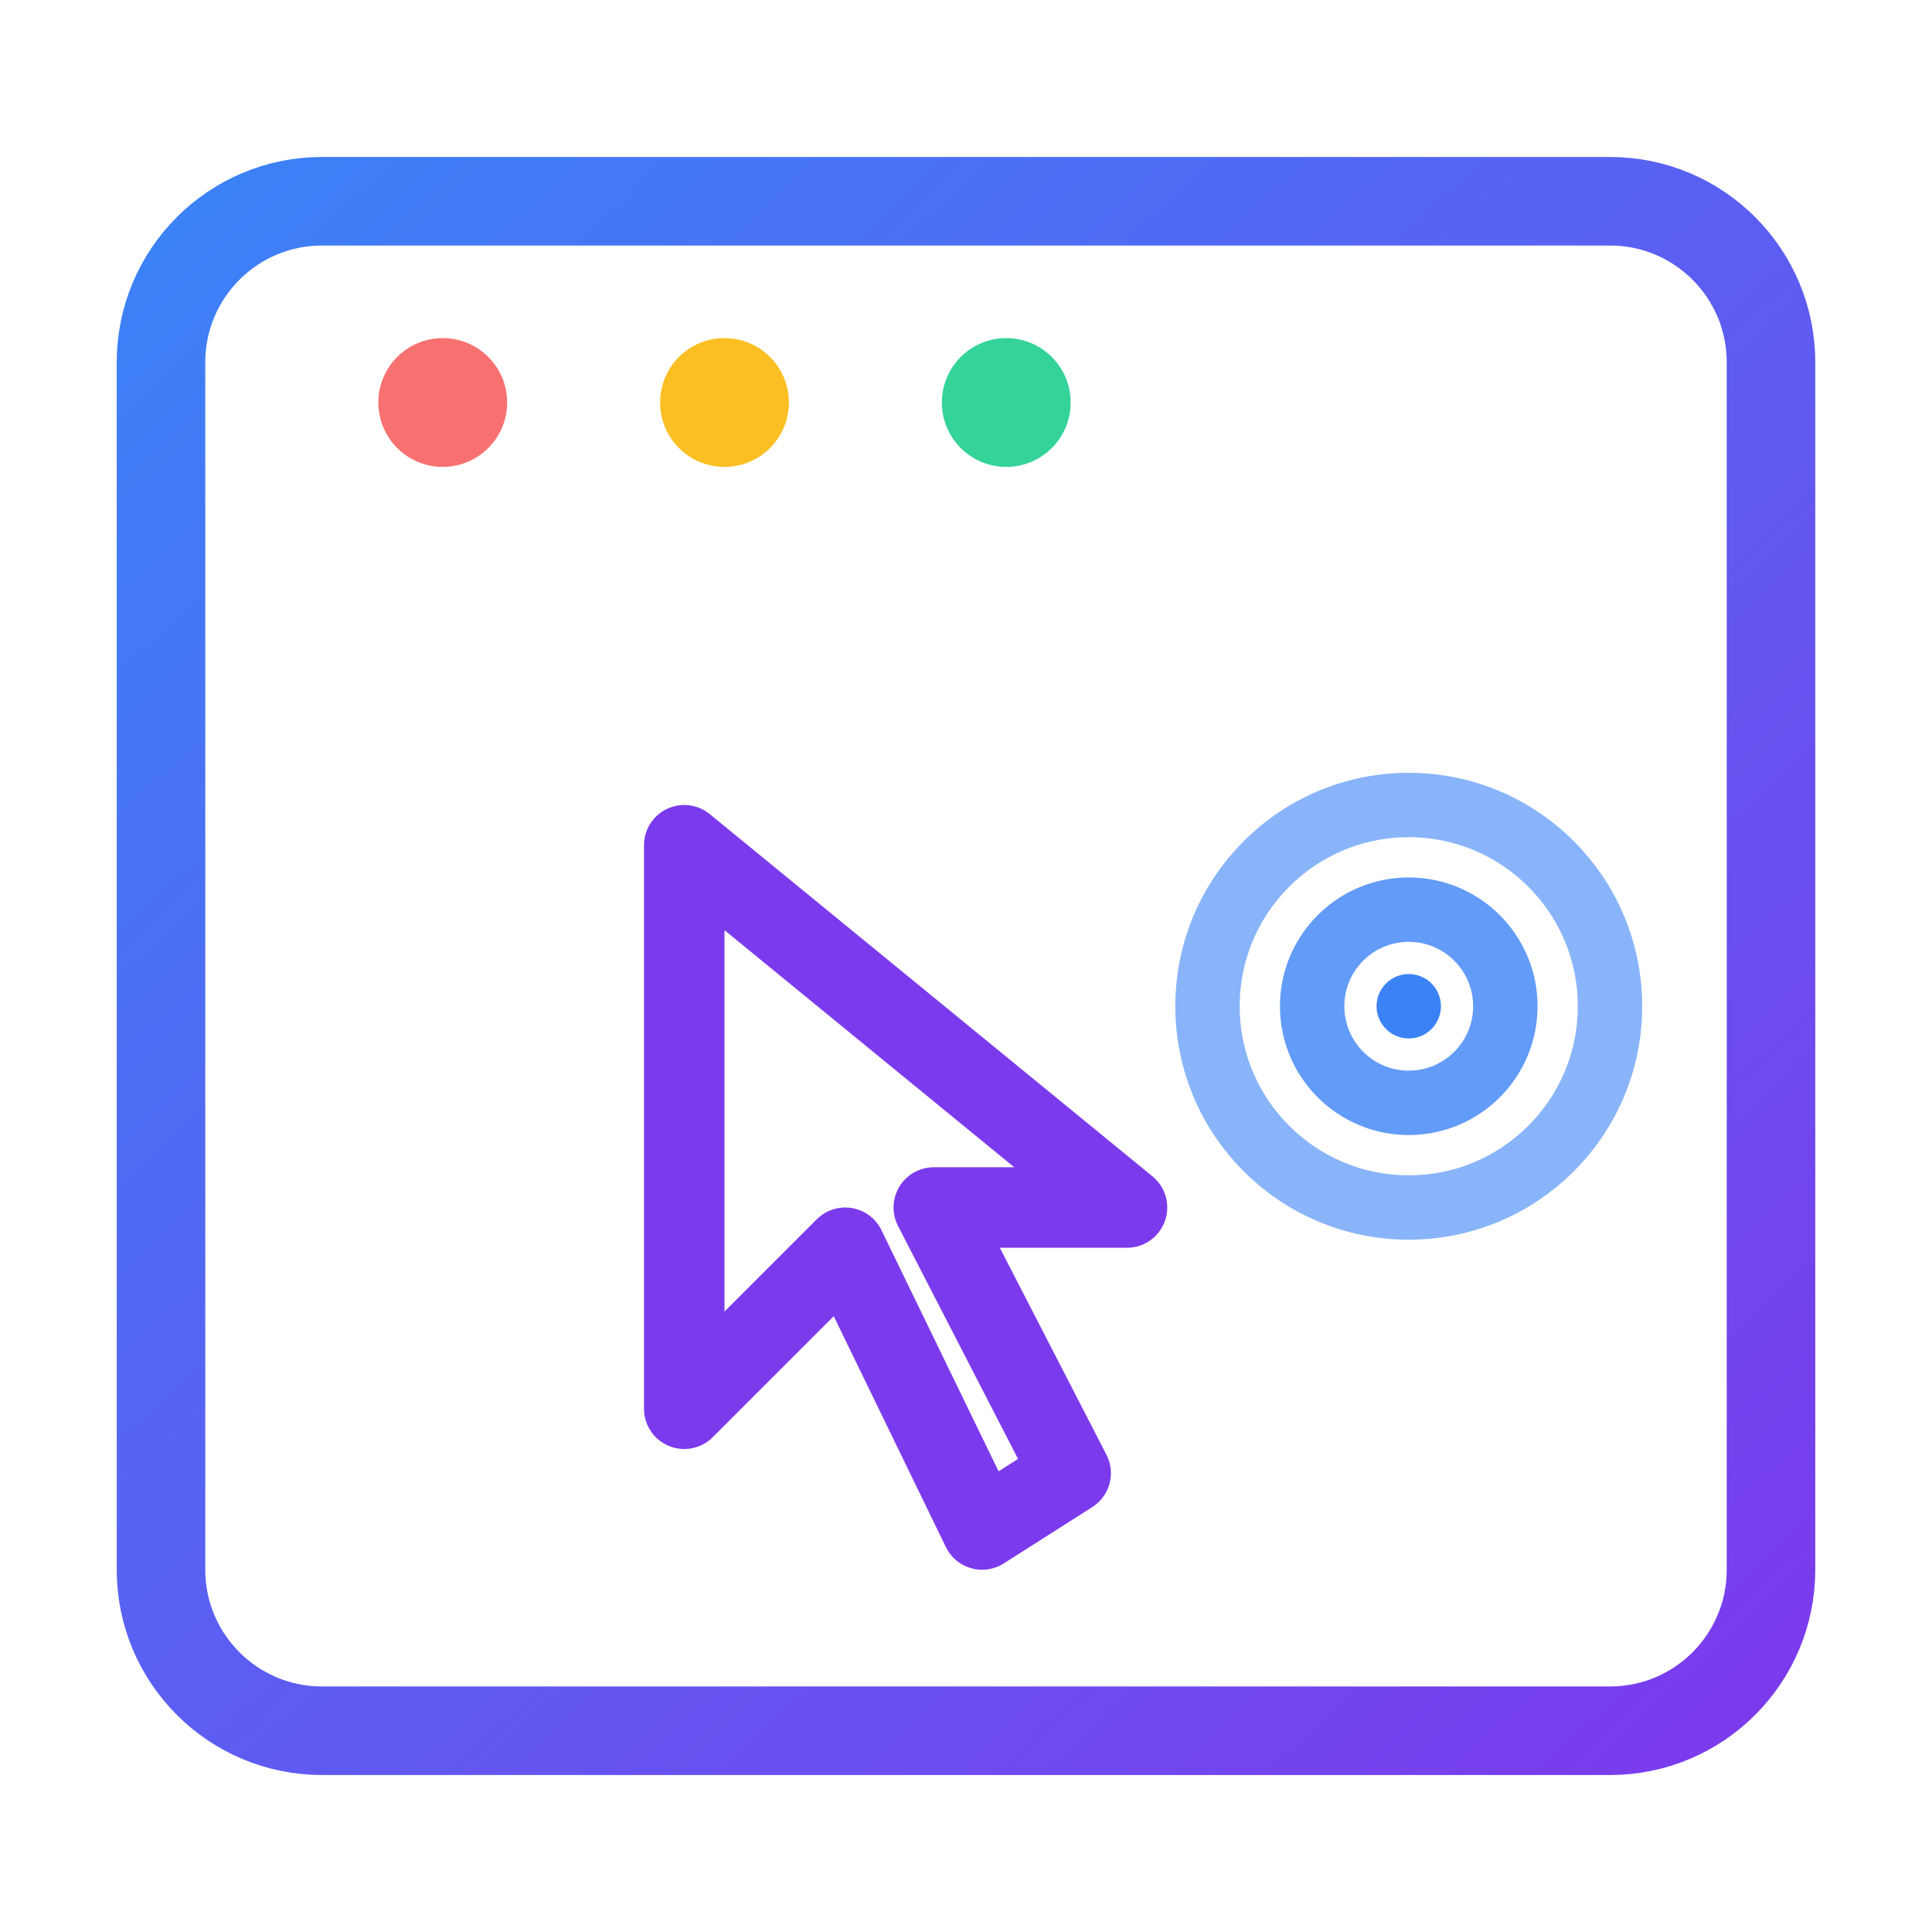
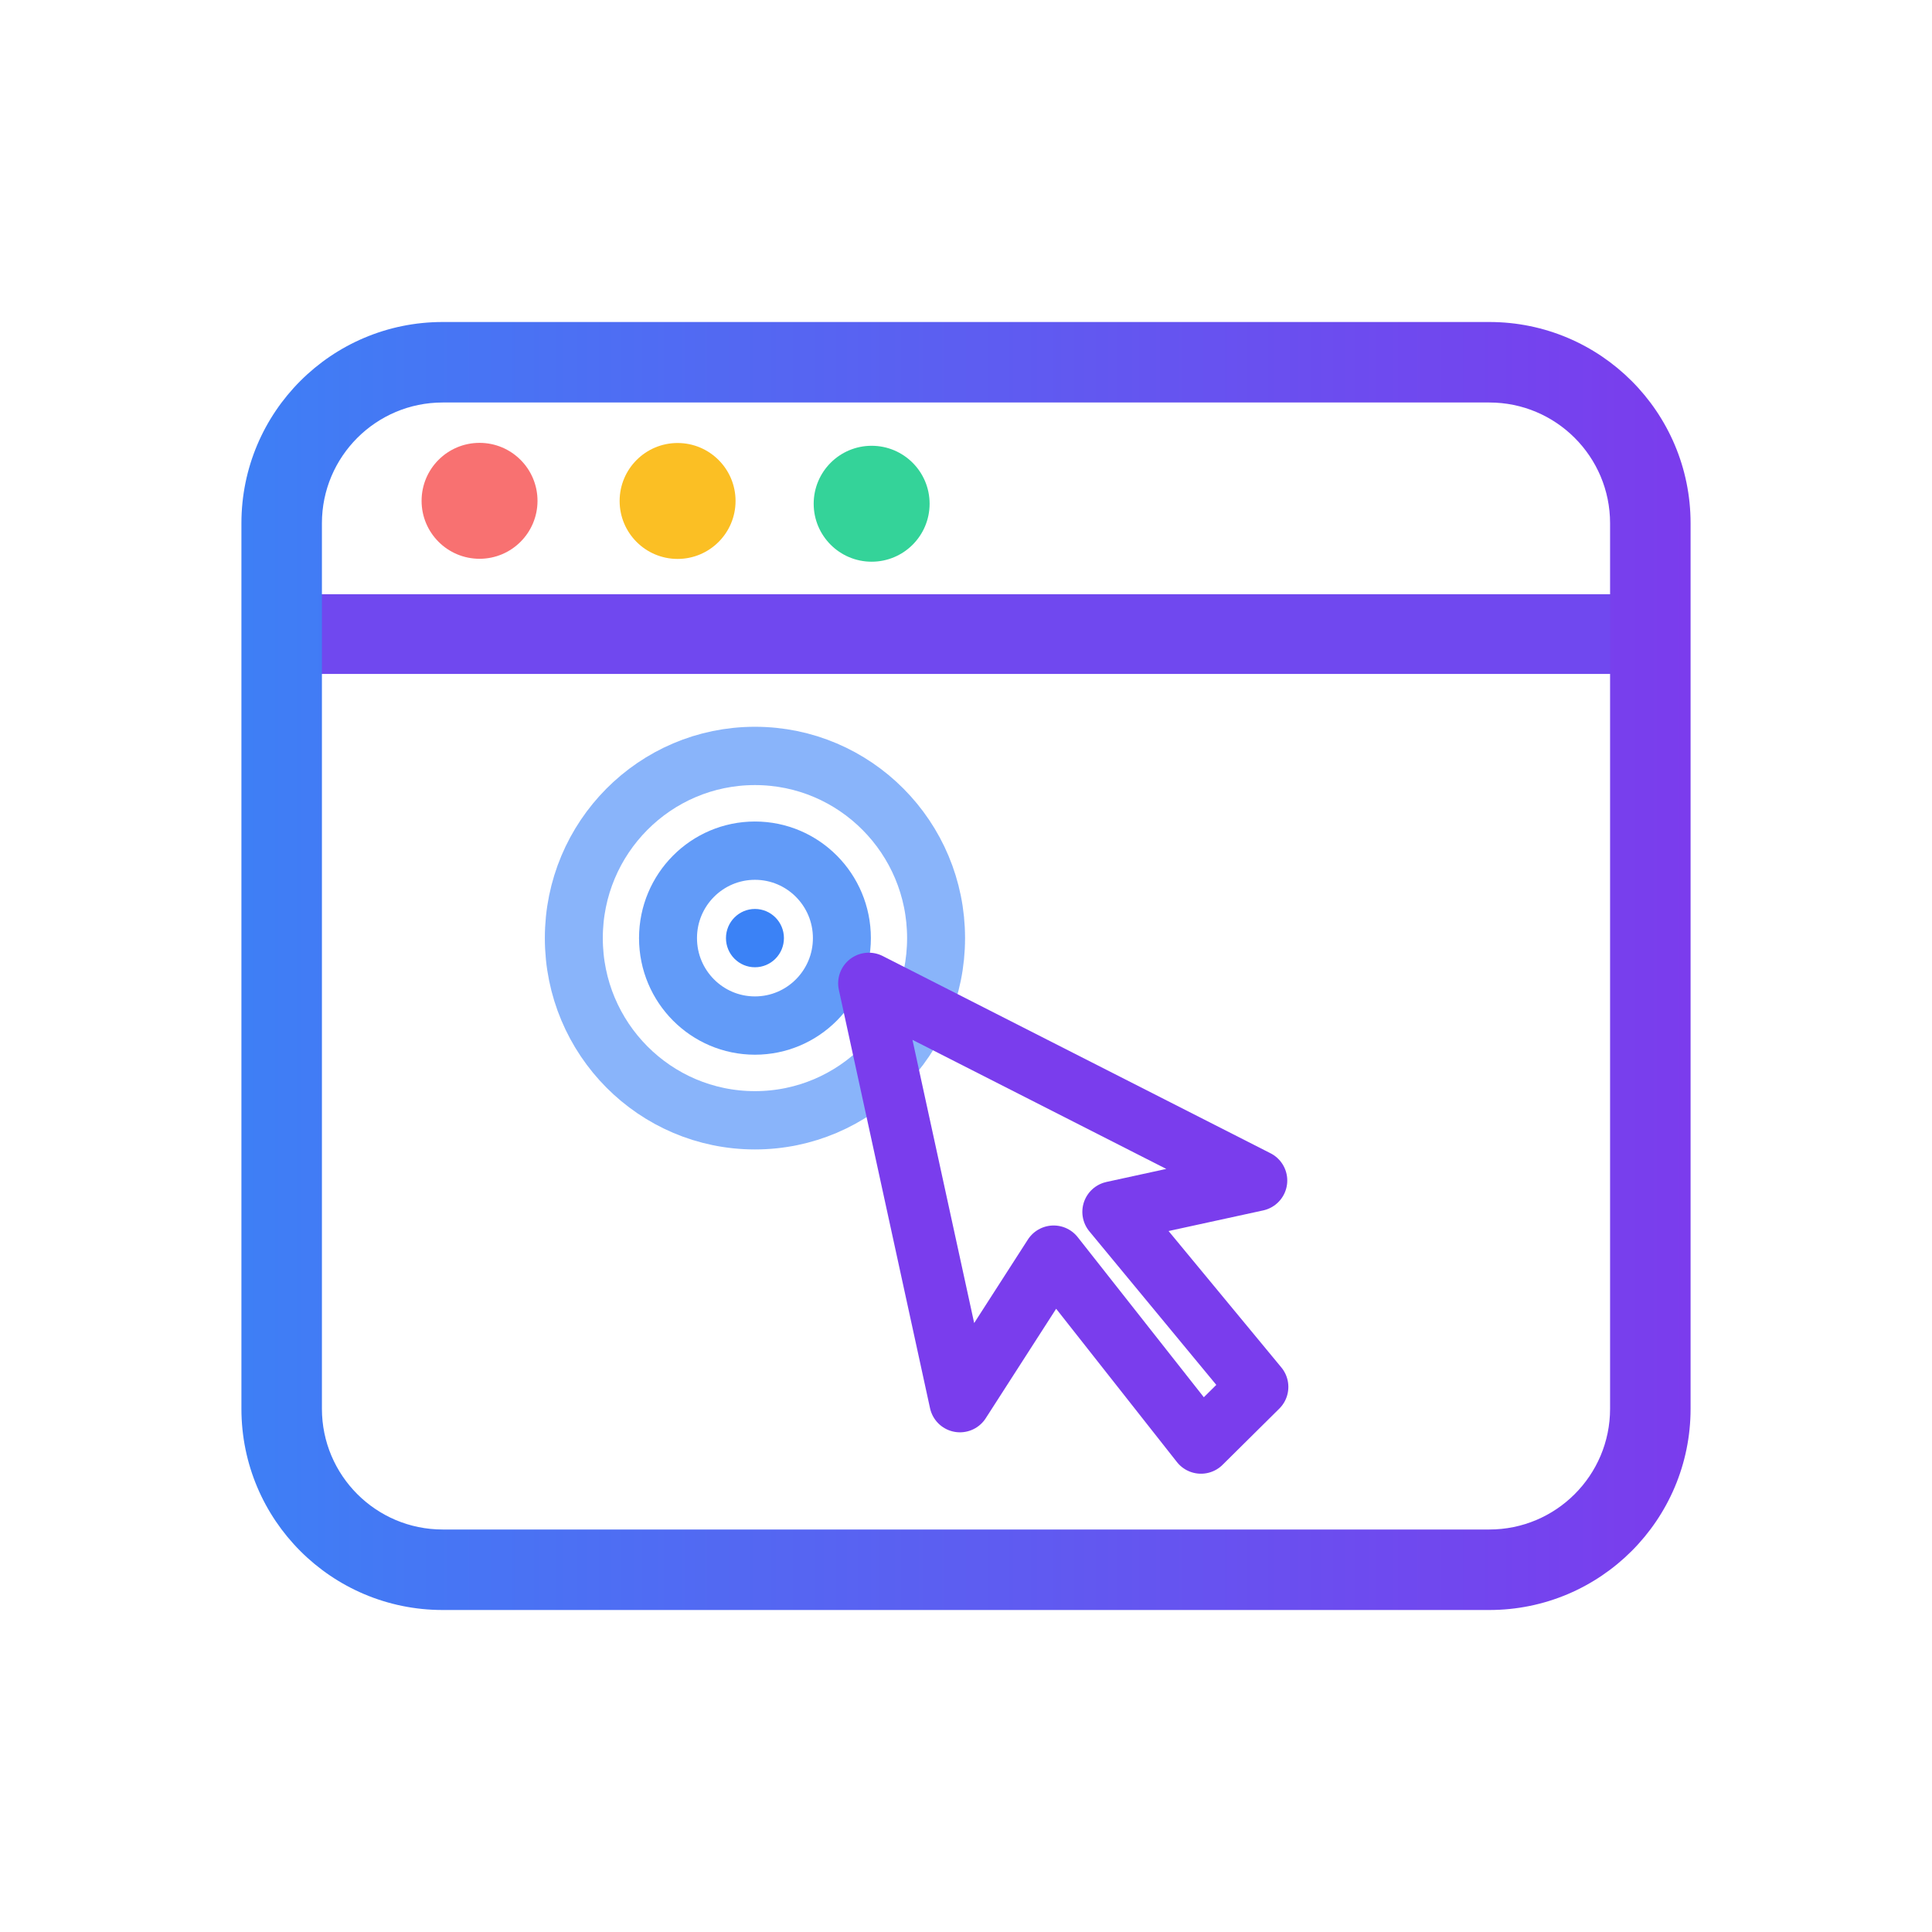
- <svg xmlns="http://www.w3.org/2000/svg" viewBox="0 0 24 24" width="100%" height="100%">
+ <svg xmlns="http://www.w3.org/2000/svg" width="100%" height="100%" viewBox="0 0 24 24" version="1.1" xml:space="preserve" style="fill-rule:evenodd;clip-rule:evenodd;">
+   <g transform="matrix(1,0,0,1,-74,0)">
+     <g id="Mesa-de-trabajo1" transform="matrix(1,0,0,1,74,0)">
+       <rect x="0" y="0" width="24" height="24" style="fill:none;" />
+       <g transform="matrix(0.85,0,0,0.9,1.358127,1.126892)">
+         <path d="M2,7.5L22,7.5" style="fill:none;fill-rule:nonzero;stroke:url(#_Linear1);stroke-width:1.1px;" />
+       </g>
+       <path d="M5.499,4C4.118,4 2.999,5.119 2.999,6.5L2.999,17.5C2.999,18.881 4.118,20 5.499,20L18.501,20C19.881,20 21.001,18.881 21.001,17.5L21.001,6.5C21.001,5.119 19.881,4 18.501,4L5.499,4ZM3.999,6.5C3.999,5.672 4.671,5 5.499,5L18.501,5C19.329,5 20.001,5.672 20.001,6.5L20.001,17.5C20.001,18.328 19.329,19 18.501,19L5.499,19C4.671,19 3.999,18.328 3.999,17.5L3.999,6.5Z" style="fill:url(#_Linear2);" />
+       <g transform="matrix(0.9,0,0,0.9,1.007105,1.721395)">
+         <circle cx="5.5" cy="5" r="0.8" style="fill:rgb(248,113,113);" />
+       </g>
+       <g transform="matrix(0.9,0,0,0.9,3.467288,1.723182)">
+         <circle cx="5.5" cy="5" r="0.8" style="fill:rgb(251,191,36);" />
+       </g>
+       <g transform="matrix(0.9,0,0,0.9,5.877893,1.757716)">
+         <circle cx="5.5" cy="5" r="0.8" style="fill:rgb(52,211,153);" />
+       </g>
+       <g transform="matrix(0.9,0,0,0.905263,-6.371743,0.337729)">
+         <circle cx="17.5" cy="12.5" r="2.5" style="fill:none;stroke:rgb(59,130,246);stroke-opacity:0.6;stroke-width:0.8px;" />
+       </g>
+       <g transform="matrix(0.9,0,0,0.905263,-6.371743,0.337729)">
+         <circle cx="17.5" cy="12.5" r="1.2" style="fill:none;stroke:rgb(59,130,246);stroke-opacity:0.8;stroke-width:0.8px;" />
+       </g>
+       <g transform="matrix(0.9,0,0,0.905263,-6.371743,0.337729)">
+         <circle cx="17.5" cy="12.5" r="0.4" style="fill:rgb(59,130,246);" />
+       </g>
+       <g transform="matrix(0.743613,-0.162051,0.161824,0.742573,2.772453,5.795127)">
+         <path d="M8.5,10.5L8.5,17.5L10.5,15.5L12.2,19L13.3,18.3L11.6,15L14,15L8.5,10.5Z" style="fill:none;fill-rule:nonzero;stroke:rgb(122,61,237);stroke-width:1px;stroke-linejoin:round;" />
+       </g>
+     </g>
+   </g>
  <defs>
-     <linearGradient id="lineG" x1="0" y1="0" x2="1" y2="1">
-       <stop offset="0%" stop-color="#3B82F6" />
-       <stop offset="100%" stop-color="#7C3AED" />
+     <linearGradient id="_Linear1" x1="0" y1="0" x2="1" y2="0" gradientUnits="userSpaceOnUse" gradientTransform="matrix(20,0,0,0.000002,2,7.5)">
+       <stop offset="0" style="stop-color:rgb(64,125,245);stop-opacity:1" />
+       <stop offset="0.2" style="stop-color:rgb(87,100,242);stop-opacity:1" />
+       <stop offset="0.43" style="stop-color:rgb(111,74,239);stop-opacity:1" />
+       <stop offset="1" style="stop-color:rgb(122,62,237);stop-opacity:1" />
+     </linearGradient>
+     <linearGradient id="_Linear2" x1="0" y1="0" x2="1" y2="0" gradientUnits="userSpaceOnUse" gradientTransform="matrix(18.00168,0,0,16,2.99902,12)">
+       <stop offset="0" style="stop-color:rgb(62,127,245);stop-opacity:1" />
+       <stop offset="1" style="stop-color:rgb(123,60,237);stop-opacity:1" />
    </linearGradient>
  </defs>
-   <rect x="2" y="2.5" width="20" height="19" rx="2" fill="none" stroke="url(#lineG)" stroke-width="1.1" />
-   <line x1="2" y1="7.5" x2="22" y2="7.5" stroke="url(#lineG)" stroke-width="1.1" />
-   <circle cx="5.5" cy="5" r="0.8" fill="#F87171" />
-   <circle cx="9" cy="5" r="0.8" fill="#FBBF24" />
-   <circle cx="12.5" cy="5" r="0.8" fill="#34D399" />
-   <path d="M8.5 10.5 L8.5 17.5 L10.5 15.5 L12.2 19 L13.3 18.3 L11.6 15 L14 15 Z" fill="none" stroke="#7C3AED" stroke-width="1.0" stroke-linejoin="round" />
-   <circle cx="17.5" cy="12.5" r="2.5" fill="none" stroke="#3B82F6" stroke-width="0.8" opacity="0.6" />
-   <circle cx="17.5" cy="12.5" r="1.2" fill="none" stroke="#3B82F6" stroke-width="0.8" opacity="0.8" />
-   <circle cx="17.5" cy="12.5" r="0.4" fill="#3B82F6" />
</svg>
